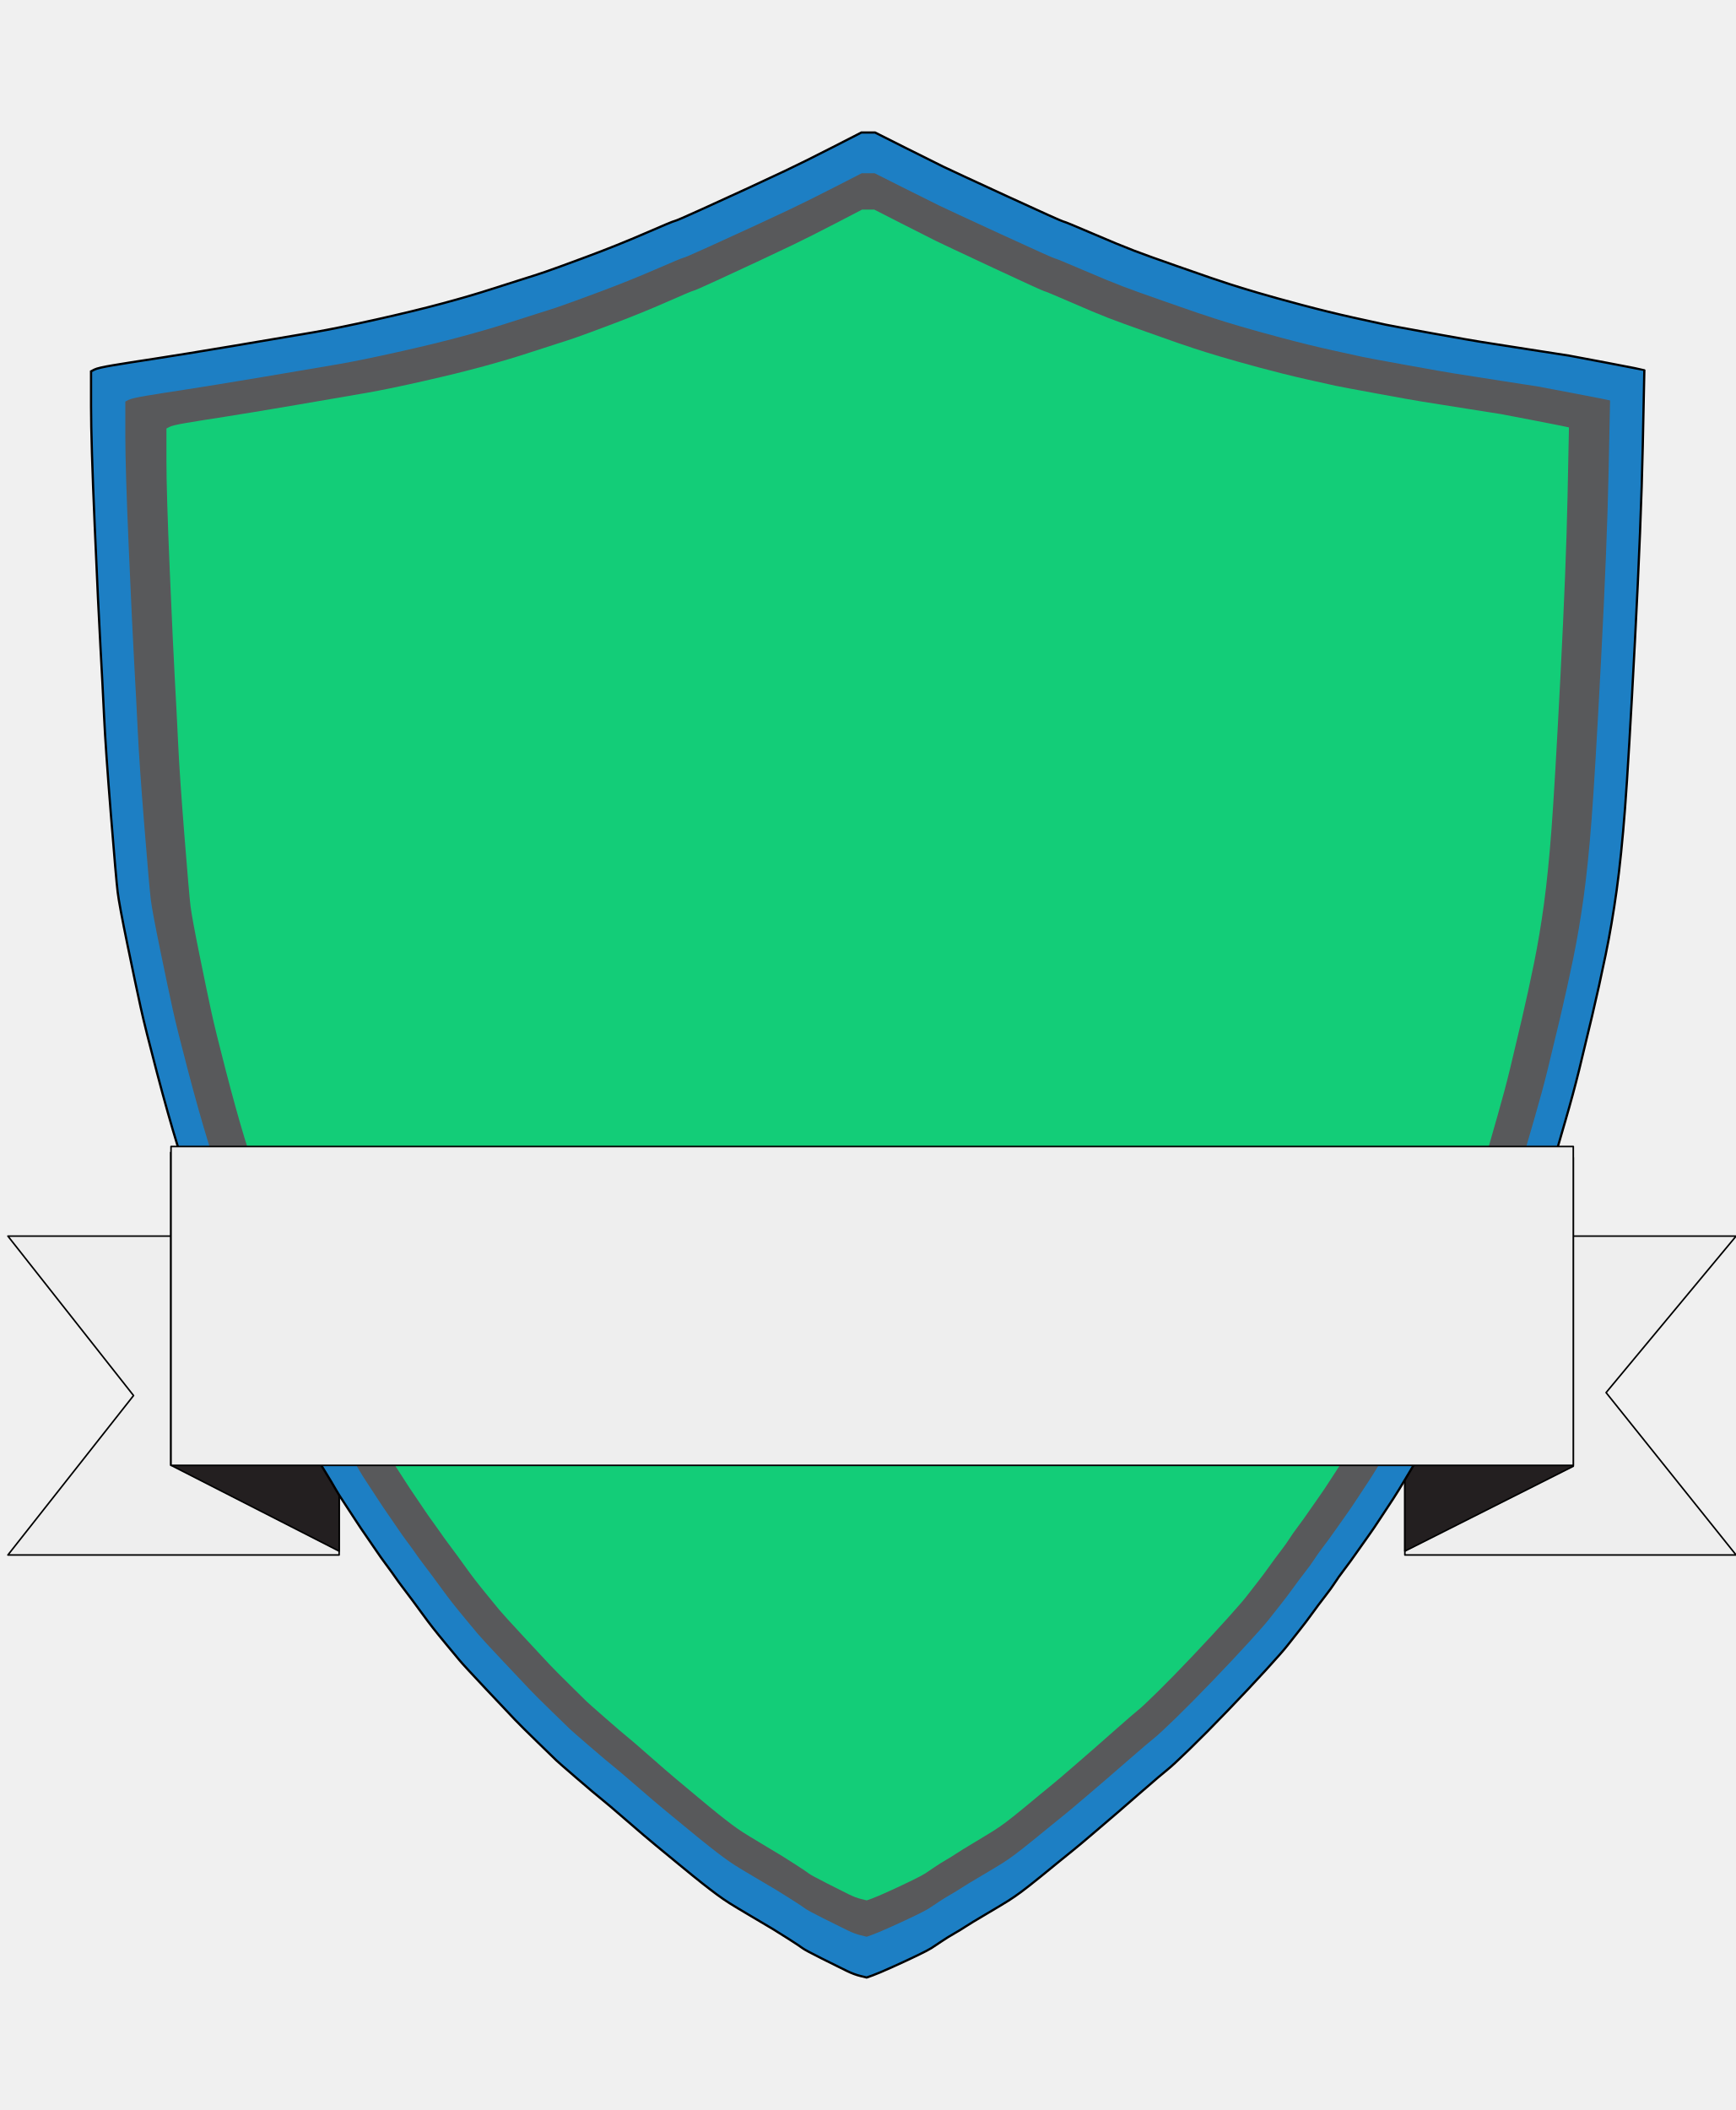
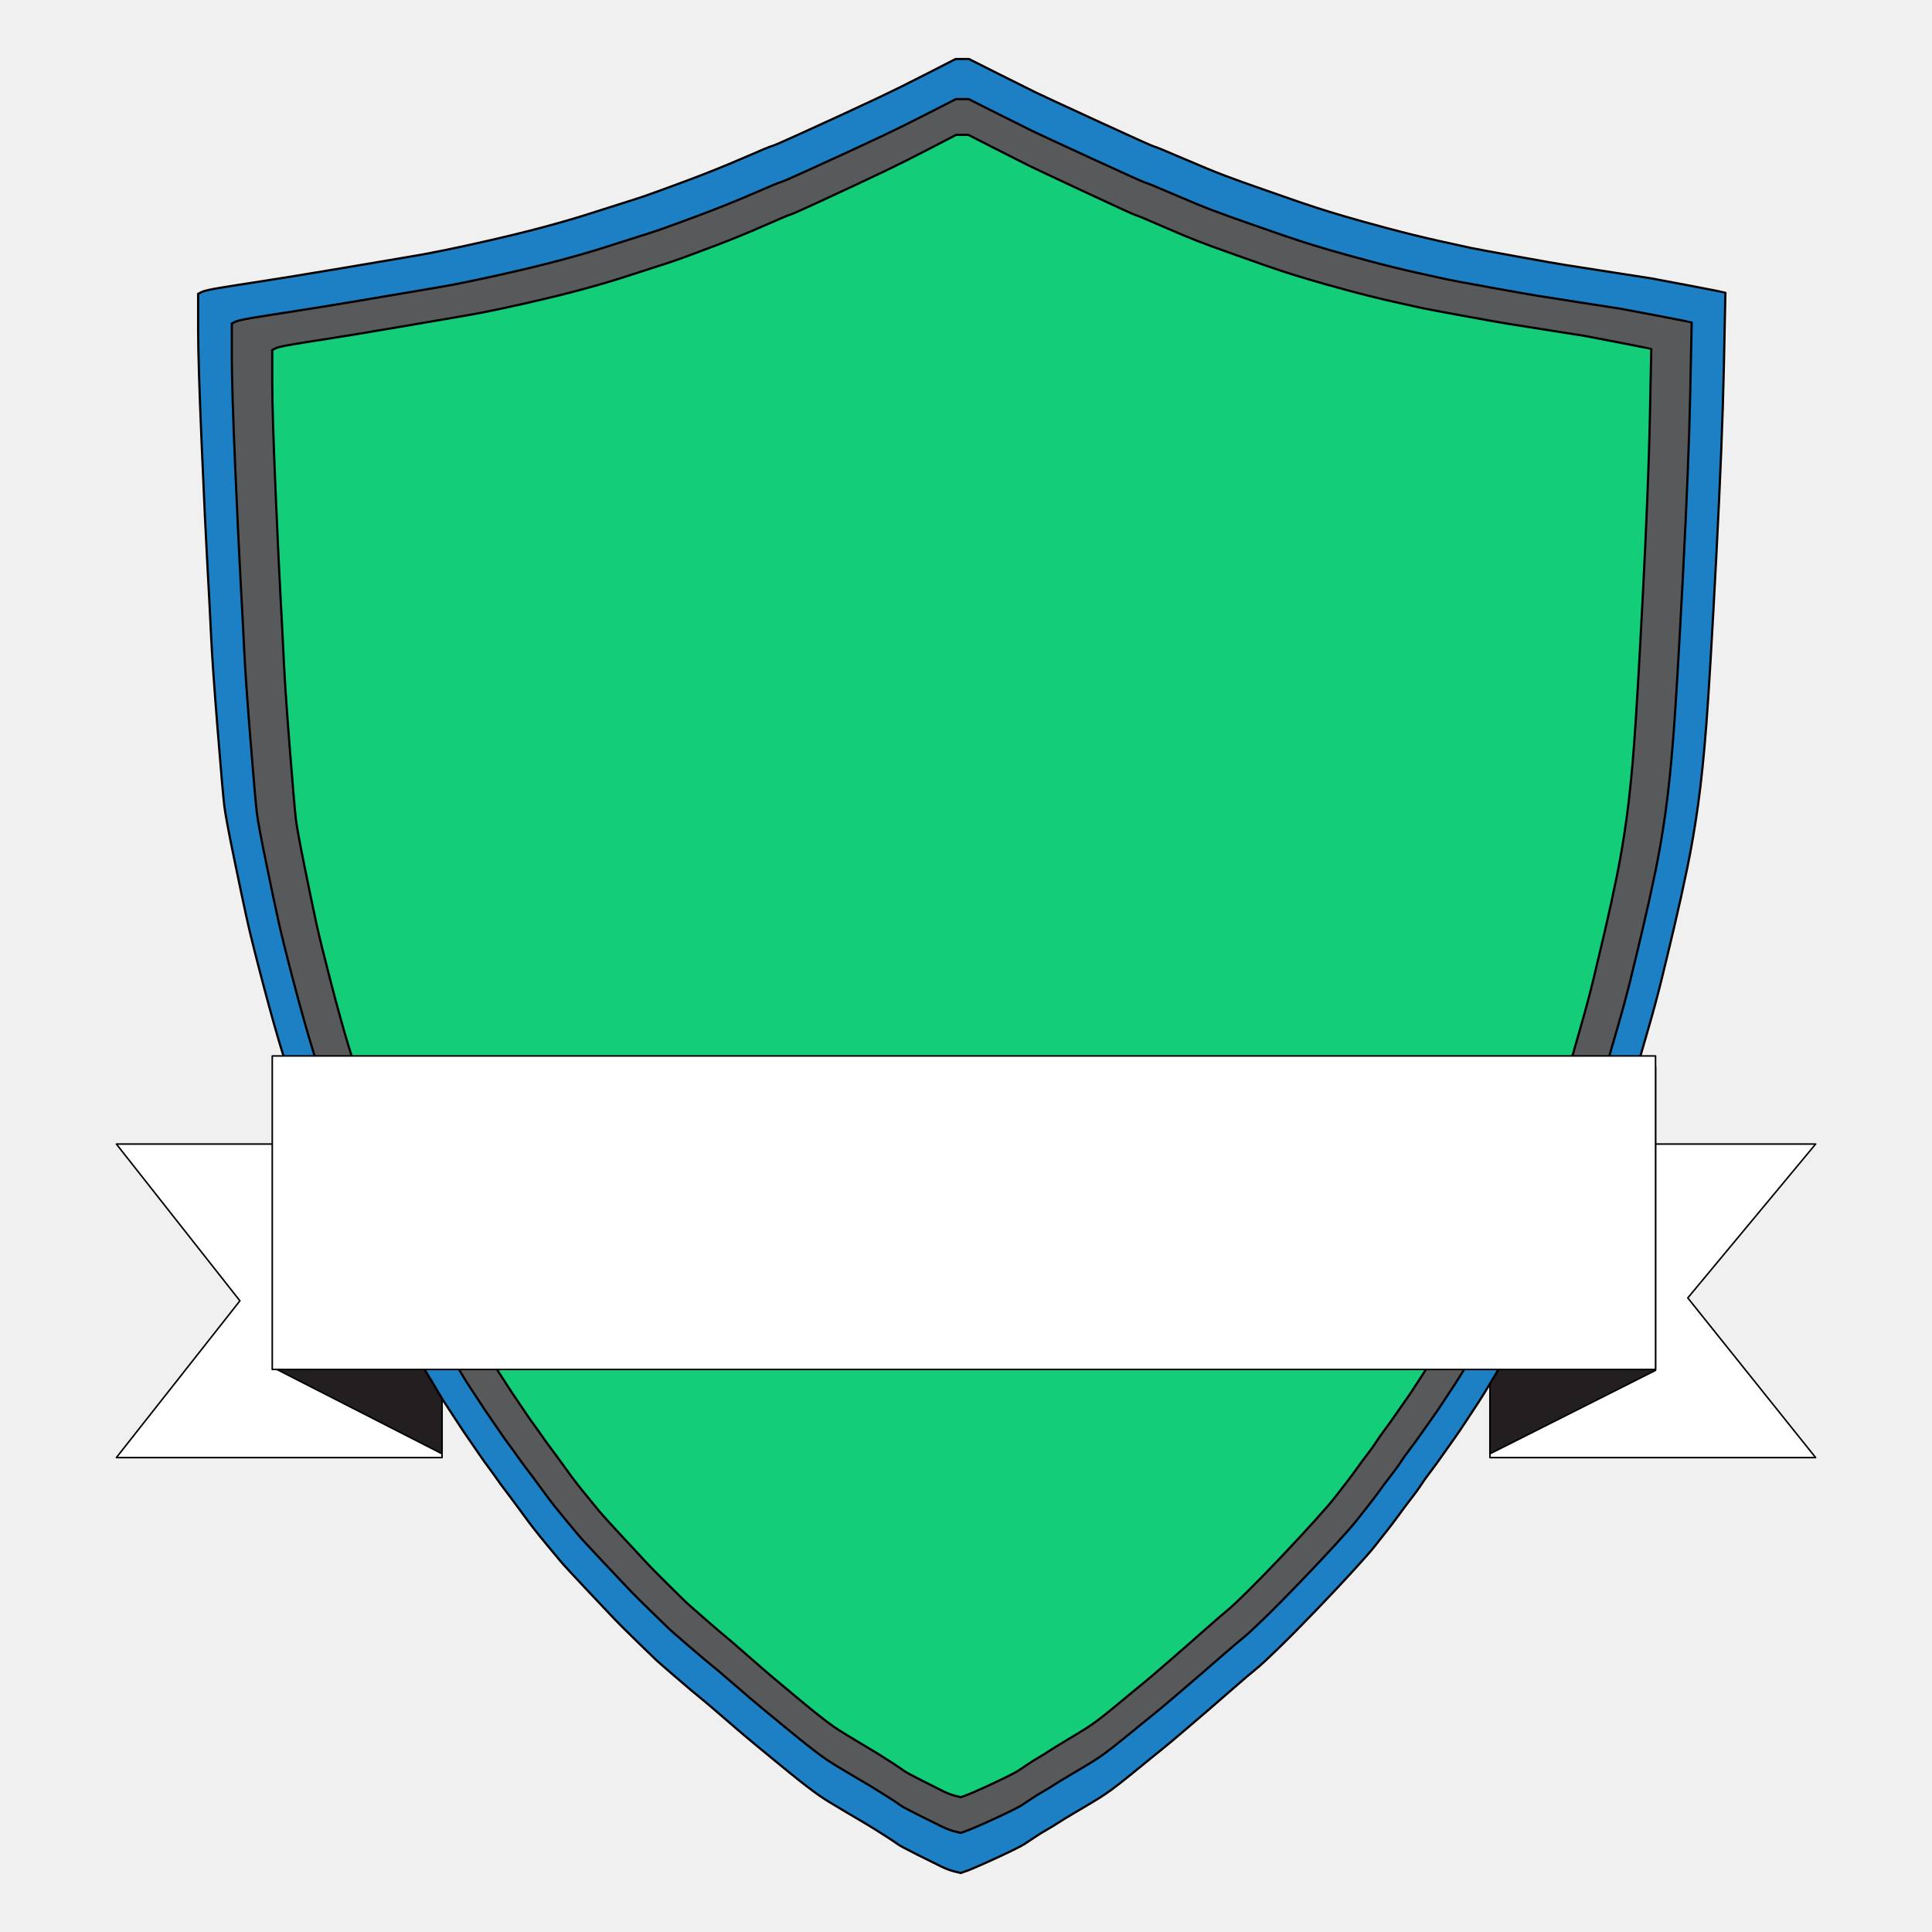
- <svg xmlns="http://www.w3.org/2000/svg" version="1.1" id="Layer_1" x="0px" y="0px" width="1538.5px" height="1870.5px" viewBox="0 0 1538.5 1870.5" enable-background="new 0 0 1538.5 1870.5" xml:space="preserve">
-   <g id="Background_Banner">
-     <polyline fill="#EEEEEE" stroke="#000000" stroke-width="1.387" stroke-linecap="round" stroke-linejoin="round" points="   1423.865,1234.527 1539.141,1095.789 1245.482,1095.789 1245.482,1378.489 1539.141,1378.489 1423.865,1234.527  " />
-     <polygon fill="#231F20" stroke="#000000" stroke-width="1.387" stroke-linecap="round" stroke-linejoin="round" points="   1245.482,1375.082 1245.482,1101.426 1394.8,1026.181 1394.8,1299.828  " />
-     <polyline fill="#EEEEEE" stroke="#000000" stroke-width="1.387" stroke-linecap="round" stroke-linejoin="round" points="   118.393,1237.14 6.996,1095.789 300.655,1095.789 300.655,1378.489 6.996,1378.489 118.393,1237.14  " />
-     <polygon fill="#231F20" stroke="#000000" stroke-width="1.387" stroke-linecap="round" stroke-linejoin="round" points="   300.655,1375.082 300.655,1097.821 151.336,1021.586 151.336,1298.837  " />
-   </g>
-   <g id="Shield">
-     <path id="outerShield" fill="#1D7FC4" stroke="#000000" stroke-width="2" d="M769.713,117.454h6.02l25.93,13.038   c17.287,8.692,28.708,14.386,34.265,17.084c5.557,2.697,24.464,11.464,56.723,26.301c32.258,14.836,48.928,22.329,50.008,22.479   c1.08,0.149,9.646,3.671,25.698,10.565s28.399,11.989,37.043,15.286c8.643,3.297,21.145,7.792,37.506,13.487   c16.36,5.695,26.702,9.292,31.023,10.791c4.322,1.499,9.725,3.297,16.207,5.395s14.817,4.646,25.004,7.643   c10.188,2.997,23.152,6.594,38.896,10.79s31.023,7.942,45.841,11.24c14.817,3.297,24.387,5.395,28.708,6.294   c4.322,0.899,18.059,3.447,41.211,7.643s37.66,6.744,43.525,7.643c5.865,0.899,20.22,3.147,43.062,6.744s34.419,5.395,34.728,5.395   c0.31,0,11.422,2.098,33.339,6.294s32.953,6.369,33.107,6.519l0.231,0.225l-1.39,66.988c-0.926,44.659-3.241,102.356-6.945,173.09   s-6.637,120.189-8.797,148.363c-2.161,28.174-4.631,52.302-7.409,72.383s-6.02,39.114-9.724,57.097   c-3.704,17.983-7.718,36.117-12.039,54.399c-4.321,18.283-8.181,34.319-11.576,48.106s-7.408,28.623-12.039,44.509   c-4.63,15.886-7.408,25.477-8.334,28.773c-0.927,3.297-2.315,7.493-4.168,12.588c-1.852,5.096-4.013,11.39-6.482,18.883   s-6.328,18.283-11.576,32.37c-5.247,14.088-9.569,25.327-12.965,33.72s-7.562,18.433-12.502,30.122s-11.268,25.776-18.984,42.262   c-7.718,16.484-12.348,26.075-13.891,28.773c-1.544,2.697-7.178,12.513-16.901,29.447s-15.589,26.976-17.596,30.122   c-2.007,3.147-6.791,11.09-14.354,23.828c-7.562,12.738-12.502,20.831-14.816,24.278c-2.315,3.446-5.865,8.842-10.65,16.185   c-4.784,7.343-8.644,13.038-11.576,17.084c-2.932,4.047-6.328,8.842-10.187,14.387s-7.562,10.641-11.112,15.286   c-3.551,4.646-6.329,8.542-8.335,11.689c-2.007,3.146-4.939,7.193-8.798,12.139s-7.563,9.891-11.113,14.836   c-3.55,4.946-7.408,10.041-11.575,15.286c-4.168,5.245-7.718,9.741-10.65,13.487c-2.933,3.747-9.184,10.865-18.753,21.355   s-20.837,22.479-33.803,35.967c-12.965,13.488-24.387,25.027-34.265,34.618c-9.879,9.592-16.438,15.661-19.68,18.208   c-3.241,2.548-10.804,8.992-22.688,19.333c-11.885,10.34-19.139,16.635-21.763,18.882c-2.624,2.248-9.106,7.793-19.447,16.635   s-17.132,14.537-20.374,17.084c-3.24,2.548-6.945,5.546-11.112,8.992c-4.167,3.447-9.955,8.168-17.364,14.162   c-7.408,5.994-13.042,10.415-16.9,13.263c-3.859,2.848-7.563,5.396-11.113,7.643c-3.55,2.248-10.032,6.145-19.447,11.689   s-15.589,9.292-18.521,11.24s-6.251,3.971-9.955,6.069c-3.705,2.098-7.563,4.496-11.576,7.193   c-4.014,2.697-6.945,4.646-8.798,5.845c-1.853,1.198-5.865,3.297-12.039,6.294s-13.582,6.444-22.226,10.34   c-8.644,3.896-14.663,6.444-18.059,7.644l-5.094,1.798l-5.557-1.349c-3.704-0.899-7.717-2.397-12.038-4.495   c-4.322-2.099-11.576-5.695-21.764-10.791c-10.187-5.095-16.052-8.242-17.595-9.44c-1.544-1.199-5.479-3.821-11.808-7.868   c-6.328-4.046-11.113-7.043-14.354-8.992c-3.241-1.947-9.569-5.694-18.984-11.239s-15.897-9.441-19.447-11.689   c-3.55-2.247-7.255-4.795-11.113-7.643s-8.258-6.22-13.196-10.115c-4.939-3.896-11.499-9.217-19.679-15.961   c-8.181-6.743-15.28-12.588-21.3-17.534c-6.02-4.945-14.817-12.438-26.394-22.479c-11.575-10.041-18.984-16.335-22.226-18.883   s-10.341-8.542-21.3-17.983c-10.958-9.441-17.055-14.762-18.289-15.96c-1.235-1.199-6.715-6.52-16.438-15.961   s-16.515-16.185-20.374-20.231c-3.858-4.046-12.348-13.038-25.467-26.975c-13.119-13.938-20.991-22.479-23.615-25.627   c-2.624-3.146-6.482-7.792-11.576-13.937c-5.093-6.145-9.106-11.09-12.039-14.837c-2.932-3.746-5.864-7.643-8.797-11.688   c-2.933-4.047-6.02-8.243-9.261-12.589s-6.174-8.242-8.798-11.689c-2.624-3.446-4.862-6.519-6.714-9.216   c-1.853-2.698-4.399-6.22-7.641-10.565c-3.241-4.347-6.02-8.243-8.335-11.689c-2.314-3.446-5.401-7.942-9.261-13.487   c-3.858-5.545-6.791-9.891-8.798-13.038c-2.006-3.147-5.247-8.093-9.724-14.837c-4.476-6.743-7.408-11.389-8.798-13.937   c-1.389-2.548-5.247-8.992-11.576-19.332c-6.328-10.341-10.495-17.085-12.502-20.231c-2.006-3.147-7.022-11.765-15.048-25.852   c-8.026-14.087-14.046-24.727-18.059-31.92c-4.013-7.194-7.563-13.938-10.65-20.232c-3.087-6.294-7.409-15.735-12.965-28.323   c-5.556-12.589-8.334-19.032-8.334-19.332s-2.778-7.194-8.334-20.682c-5.557-13.487-9.878-24.128-12.965-31.921   s-7.409-19.632-12.965-35.518c-5.557-15.885-11.113-32.819-16.669-50.803c-5.557-17.983-11.73-39.863-18.521-65.64   c-6.792-25.776-11.576-44.958-14.354-57.547c-2.778-12.589-6.637-30.871-11.576-54.849s-7.872-39.713-8.798-47.206   c-0.926-7.493-2.933-30.422-6.02-68.787c-3.087-38.364-5.093-67.288-6.02-86.77c-0.926-19.482-2.006-40.163-3.241-62.043   s-2.933-57.696-5.093-107.45c-2.161-49.754-3.241-84.972-3.241-105.653v-31.021l3.01-1.574c2.006-1.049,7.486-2.323,16.438-3.821   c8.952-1.499,21.3-3.447,37.043-5.845c15.743-2.398,39.667-6.294,71.771-11.689s55.102-9.292,68.993-11.689   c13.892-2.398,32.259-6.145,55.102-11.24c22.843-5.096,42.6-9.891,59.269-14.387c16.67-4.496,31.023-8.692,43.062-12.589   s21.454-6.894,28.246-8.992c6.791-2.098,13.273-4.196,19.447-6.294c6.174-2.098,18.521-6.594,37.043-13.487   s35.886-13.862,52.092-20.906s24.85-10.64,25.93-10.79s8.875-3.522,23.384-10.116c14.508-6.594,27.628-12.588,39.357-17.983   c11.73-5.395,23.307-10.79,34.729-16.185c11.421-5.395,25.621-12.438,42.599-21.13l25.468-13.038H769.713L769.713,117.454z" />
-     <path id="outlineShield" fill="#58595B" d="M769.691,153.602h5.754l24.785,12.462c16.523,8.309,27.441,13.751,32.752,16.329   c5.312,2.578,23.385,10.958,54.221,25.139c30.834,14.181,46.768,21.343,47.801,21.485c1.031,0.144,9.221,3.51,24.564,10.099   s27.146,11.459,35.408,14.61s20.213,7.448,35.852,12.891c15.639,5.443,25.523,8.881,29.654,10.313s9.295,3.151,15.492,5.156   c6.195,2.006,14.164,4.44,23.9,7.306c9.736,2.864,22.131,6.303,37.18,10.312c15.049,4.011,29.654,7.592,43.816,10.743   c14.164,3.151,23.311,5.156,27.443,6.016c4.131,0.86,17.26,3.295,39.391,7.306s35.998,6.445,41.605,7.305   c5.605,0.859,19.326,3.009,41.162,6.446s32.9,5.156,33.195,5.156s10.918,2.005,31.867,6.017c20.949,4.011,31.498,6.087,31.646,6.23   l0.221,0.215l-1.328,64.027c-0.885,42.686-3.098,97.832-6.639,165.439c-3.541,67.608-6.344,114.877-8.408,141.806   c-2.066,26.929-4.428,49.99-7.082,69.184c-2.656,19.194-5.754,37.386-9.295,54.574c-3.541,17.188-7.377,34.521-11.508,51.994   c-4.131,17.475-7.82,32.801-11.066,45.98c-3.244,13.178-7.08,27.357-11.508,42.54c-4.426,15.185-7.08,24.351-7.965,27.502   c-0.887,3.152-2.215,7.161-3.984,12.031c-1.77,4.871-3.836,10.887-6.197,18.049c-2.359,7.161-6.049,17.474-11.064,30.938   c-5.018,13.466-9.146,24.208-12.393,32.229s-7.229,17.619-11.951,28.79c-4.721,11.173-10.77,24.638-18.146,40.393   c-7.377,15.757-11.803,24.923-13.277,27.502c-1.477,2.579-6.861,11.962-16.156,28.146c-9.295,16.187-14.9,25.782-16.818,28.792   c-1.918,3.007-6.492,10.598-13.721,22.773c-7.229,12.175-11.951,19.911-14.162,23.205c-2.215,3.295-5.607,8.451-10.182,15.468   c-4.574,7.021-8.262,12.465-11.064,16.33c-2.805,3.868-6.049,8.45-9.736,13.752c-3.689,5.299-7.23,10.17-10.625,14.609   c-3.393,4.441-6.049,8.164-7.965,11.173c-1.918,3.008-4.721,6.876-8.41,11.601c-3.689,4.729-7.23,9.456-10.623,14.183   c-3.395,4.727-7.082,9.596-11.064,14.609c-3.982,5.015-7.377,9.311-10.18,12.893c-2.803,3.58-8.779,10.385-17.926,20.41   c-9.148,10.028-19.918,21.486-32.311,34.377c-12.393,12.892-23.312,23.922-32.754,33.088c-9.443,9.169-15.711,14.969-18.811,17.403   c-3.098,2.437-10.328,8.596-21.688,18.479c-11.361,9.884-18.295,15.9-20.803,18.048c-2.508,2.149-8.705,7.448-18.59,15.899   c-9.885,8.45-16.375,13.895-19.475,16.329c-3.098,2.435-6.639,5.299-10.623,8.594c-3.982,3.294-9.516,7.807-16.598,13.536   c-7.08,5.73-12.467,9.956-16.154,12.677c-3.689,2.722-7.229,5.156-10.623,7.306c-3.393,2.147-9.59,5.871-18.588,11.173   c-9,5.299-14.9,8.881-17.705,10.743c-2.803,1.859-5.975,3.793-9.516,5.8c-3.541,2.005-7.229,4.297-11.064,6.874   c-3.838,2.58-6.639,4.441-8.41,5.589c-1.771,1.145-5.605,3.149-11.508,6.015c-5.9,2.866-12.982,6.16-21.246,9.883   c-8.262,3.727-14.014,6.159-17.26,7.306l-4.869,1.72l-5.312-1.29c-3.54-0.859-7.376-2.292-11.507-4.296   c-4.131-2.005-11.066-5.444-20.802-10.313c-9.738-4.871-15.344-7.879-16.819-9.023c-1.476-1.147-5.238-3.655-11.287-7.522   c-6.049-3.866-10.622-6.731-13.721-8.593c-3.098-1.862-9.147-5.444-18.147-10.743c-9-5.3-15.196-9.023-18.589-11.173   c-3.394-2.147-6.935-4.582-10.624-7.304c-3.687-2.723-7.892-5.945-12.613-9.67c-4.722-3.724-10.993-8.81-18.812-15.254   c-7.819-6.445-14.606-12.032-20.36-16.759s-14.163-11.89-25.227-21.486c-11.066-9.598-18.147-15.612-21.245-18.049   c-3.099-2.435-9.884-8.163-20.36-17.187c-10.475-9.024-16.303-14.109-17.483-15.256c-1.18-1.146-6.417-6.23-15.711-15.254   c-9.295-9.025-15.787-15.472-19.475-19.337c-3.689-3.869-11.803-12.462-24.343-25.782c-12.541-13.322-20.065-21.486-22.573-24.495   c-2.507-3.008-6.196-7.447-11.065-13.32c-4.869-5.874-8.705-10.601-11.508-14.181c-2.803-3.581-5.606-7.306-8.409-11.173   c-2.803-3.868-5.754-7.878-8.852-12.032c-3.099-4.154-5.902-7.879-8.41-11.173c-2.508-3.295-4.648-6.23-6.418-8.808   c-1.77-2.579-4.204-5.947-7.303-10.1c-3.099-4.153-5.754-7.878-7.967-11.173c-2.213-3.294-5.164-7.591-8.852-12.89   c-3.688-5.302-6.492-9.456-8.409-12.463c-1.918-3.009-5.016-7.735-9.295-14.18c-4.278-6.446-7.082-10.886-8.41-13.322   c-1.328-2.435-5.016-8.594-11.065-18.477c-6.049-9.884-10.033-16.33-11.95-19.339c-1.918-3.007-6.713-11.242-14.384-24.707   c-7.672-13.465-13.426-23.636-17.262-30.51c-3.836-6.876-7.229-13.322-10.179-19.338c-2.951-6.015-7.083-15.04-12.394-27.073   c-5.311-12.03-7.966-18.189-7.966-18.477c0-0.285-2.657-6.874-7.967-19.767c-5.312-12.893-9.442-23.061-12.393-30.509   c-2.951-7.449-7.082-18.765-12.393-33.949c-5.311-15.182-10.623-31.367-15.933-48.556c-5.312-17.189-11.214-38.103-17.705-62.738   c-6.493-24.637-11.066-42.971-13.721-55.003c-2.656-12.032-6.344-29.506-11.065-52.425c-4.722-22.917-7.525-37.957-8.409-45.119   c-0.886-7.162-2.803-29.078-5.754-65.747s-4.87-64.313-5.754-82.934c-0.886-18.622-1.917-38.388-3.098-59.302   c-1.181-20.912-2.803-55.146-4.87-102.701c-2.065-47.555-3.097-81.215-3.097-100.982v-29.65l2.876-1.504   c1.917-1.003,7.155-2.22,15.712-3.652c8.557-1.433,20.36-3.295,35.408-5.586c15.049-2.292,37.917-6.017,68.604-11.173   c30.687-5.157,52.669-8.881,65.947-11.173c13.279-2.292,30.835-5.873,52.67-10.743c21.835-4.87,40.72-9.453,56.653-13.751   c15.935-4.297,29.655-8.307,41.162-12.031c11.508-3.725,20.508-6.59,26.999-8.595c6.492-2.005,12.688-4.011,18.59-6.016   c5.901-2.006,17.705-6.303,35.409-12.892c17.703-6.589,34.301-13.249,49.792-19.981c15.491-6.732,23.752-10.17,24.785-10.313   c1.032-0.144,8.483-3.366,22.351-9.668c13.869-6.303,26.41-12.032,37.623-17.189c11.212-5.155,22.278-10.312,33.195-15.469   c10.917-5.157,24.491-11.889,40.72-20.197l24.343-12.462H769.691z" />
-     <path id="innerShield" fill="#13CD78" d="M769.667,185.822h5.436l23.412,11.948c15.609,7.964,25.922,13.184,30.939,15.655   c5.017,2.473,22.089,10.506,51.214,24.103c29.129,13.596,44.179,20.462,45.155,20.6c0.976,0.137,8.71,3.365,23.204,9.682   c14.493,6.317,25.644,10.986,33.448,14.008c7.804,3.021,19.091,7.141,33.864,12.359c14.771,5.22,24.11,8.515,28.012,9.889   c3.902,1.373,8.781,3.021,14.635,4.944c5.853,1.923,13.379,4.258,22.575,7.004c9.199,2.747,20.905,6.042,35.122,9.888   c14.214,3.846,28.012,7.279,41.39,10.299c13.379,3.022,22.02,4.945,25.922,5.769c3.902,0.824,16.306,3.158,37.209,7.005   c20.905,3.845,34.005,6.179,39.301,7.003c5.295,0.824,18.258,2.884,38.883,6.18c20.626,3.296,31.078,4.944,31.358,4.944   c0.276,0,10.312,1.922,30.102,5.768c19.79,3.845,29.753,5.836,29.893,5.973l0.209,0.207l-1.254,61.388   c-0.836,40.926-2.927,93.799-6.271,158.621c-3.345,64.821-5.993,110.142-7.944,135.959c-1.951,25.82-4.181,47.931-6.688,66.333   c-2.509,18.403-5.437,35.844-8.78,52.323c-3.346,16.481-6.968,33.097-10.869,49.853c-3.902,16.755-7.387,31.449-10.453,44.083   c-3.066,12.635-6.689,26.23-10.87,40.789c-4.182,14.557-6.69,23.346-7.526,26.367s-2.091,6.865-3.763,11.535   c-1.673,4.67-3.624,10.438-5.854,17.305c-2.229,6.865-5.713,16.754-10.452,29.664c-4.738,12.91-8.641,23.209-11.706,30.9   c-3.066,7.689-6.828,16.893-11.288,27.604c-4.46,10.713-10.173,23.621-17.143,38.727c-6.967,15.109-11.149,23.898-12.542,26.369   c-1.395,2.473-6.481,11.467-15.26,26.986c-8.78,15.518-14.076,24.721-15.889,27.604c-1.812,2.885-6.131,10.162-12.961,21.838   c-6.828,11.672-11.288,19.088-13.378,22.246s-5.296,8.104-9.616,14.834c-4.32,6.729-7.805,11.947-10.453,15.656   c-2.646,3.707-5.713,8.102-9.196,13.182c-3.485,5.082-6.83,9.752-10.034,14.008c-3.206,4.258-5.716,7.828-7.527,10.713   c-1.811,2.885-4.459,6.592-7.941,11.125c-3.486,4.531-6.83,9.062-10.035,13.596c-3.205,4.531-6.689,9.201-10.452,14.008   c-3.764,4.807-6.969,8.926-9.617,12.359c-2.647,3.434-8.291,9.957-16.934,19.57c-8.64,9.613-18.813,20.6-30.521,32.961   c-11.706,12.359-22.019,22.934-30.939,31.723c-8.918,8.789-14.842,14.352-17.768,16.686c-2.927,2.336-9.756,8.24-20.487,17.717   c-10.73,9.477-17.28,15.244-19.648,17.305c-2.371,2.059-8.224,7.141-17.561,15.244c-9.338,8.104-15.47,13.32-18.396,15.656   c-2.928,2.334-6.271,5.08-10.035,8.24c-3.763,3.158-8.988,7.484-15.678,12.977c-6.69,5.494-11.777,9.545-15.261,12.154   s-6.829,4.945-10.033,7.004c-3.207,2.061-9.06,5.631-17.561,10.711c-8.501,5.082-14.075,8.516-16.724,10.303   c-2.648,1.783-5.645,3.639-8.989,5.561s-6.829,4.121-10.452,6.594c-3.623,2.471-6.271,4.256-7.943,5.354   c-1.673,1.1-5.297,3.021-10.871,5.77c-5.574,2.746-12.264,5.904-20.067,9.475c-7.805,3.57-13.24,5.906-16.307,7.004l-4.597,1.648   l-5.018-1.236c-3.345-0.822-6.968-2.197-10.87-4.121c-3.901-1.92-10.453-5.217-19.651-9.887c-9.197-4.67-14.493-7.553-15.887-8.652   c-1.393-1.098-4.947-3.502-10.662-7.209c-5.713-3.709-10.034-6.455-12.96-8.24c-2.926-1.785-8.64-5.219-17.142-10.299   c-8.5-5.082-14.354-8.654-17.56-10.713c-3.204-2.061-6.549-4.395-10.034-7.004c-3.484-2.609-7.457-5.701-11.916-9.27   c-4.459-3.572-10.383-8.447-17.77-14.627c-7.385-6.18-13.796-11.535-19.231-16.068c-5.436-4.531-13.379-11.398-23.831-20.602   c-10.452-9.199-17.143-14.967-20.069-17.301c-2.925-2.338-9.336-7.83-19.231-16.482c-9.895-8.65-15.4-13.525-16.515-14.625   c-1.113-1.1-6.062-5.973-14.842-14.625c-8.78-8.652-14.911-14.832-18.396-18.541c-3.484-3.707-11.148-11.947-22.995-24.721   c-11.846-12.771-18.954-20.6-21.323-23.484c-2.37-2.883-5.853-7.141-10.452-12.77c-4.6-5.633-8.223-10.164-10.871-13.598   c-2.647-3.432-5.296-7.004-7.944-10.711c-2.648-3.709-5.435-7.555-8.361-11.537s-5.575-7.553-7.944-10.711   c-2.369-3.158-4.39-5.977-6.062-8.445c-1.672-2.473-3.972-5.701-6.898-9.684s-5.436-7.553-7.526-10.713   c-2.09-3.158-4.878-7.277-8.362-12.361c-3.483-5.078-6.132-9.061-7.943-11.945c-1.811-2.885-4.738-7.416-8.78-13.596   c-4.041-6.182-6.688-10.438-7.944-12.773c-1.253-2.334-4.738-8.24-10.451-17.715c-5.715-9.477-9.478-15.656-11.29-18.539   c-1.812-2.887-6.341-10.781-13.588-23.691c-7.247-12.91-12.682-22.66-16.304-29.25c-3.624-6.594-6.829-12.773-9.616-18.541   c-2.788-5.77-6.691-14.422-11.707-25.957c-5.017-11.537-7.526-17.441-7.526-17.717c0-0.273-2.508-6.592-7.525-18.951   s-8.919-22.111-11.707-29.252c-2.787-7.143-6.689-17.99-11.707-32.549c-5.018-14.557-10.034-30.076-15.051-46.557   c-5.017-16.479-10.592-36.529-16.724-60.15c-6.132-23.622-10.452-41.2-12.961-52.736c-2.508-11.535-5.992-28.291-10.452-50.264   c-4.458-21.973-7.107-36.392-7.943-43.26c-0.836-6.866-2.648-27.878-5.436-63.036c-2.787-35.157-4.599-61.663-5.435-79.515   c-0.836-17.854-1.812-36.806-2.927-56.857c-1.115-20.05-2.648-52.873-4.599-98.468c-1.952-45.594-2.927-77.868-2.927-96.82v-28.428   l2.718-1.442c1.811-0.962,6.758-2.129,14.842-3.502c8.083-1.374,19.232-3.158,33.447-5.356   c14.214-2.198,35.816-5.769,64.803-10.712c28.989-4.944,49.754-8.515,62.296-10.712c12.543-2.197,29.127-5.63,49.752-10.3   c20.626-4.668,38.464-9.063,53.516-13.184c15.052-4.12,28.012-7.965,38.882-11.536c10.871-3.57,19.372-6.316,25.504-8.24   c6.132-1.922,11.985-3.846,17.56-5.768c5.575-1.922,16.725-6.042,33.447-12.36c16.724-6.318,32.401-12.703,47.034-19.158   c14.633-6.455,22.438-9.751,23.413-9.888c0.976-0.138,8.013-3.228,21.113-9.271c13.101-6.042,24.947-11.536,35.539-16.479   c10.591-4.945,21.044-9.889,31.356-14.833c10.313-4.944,23.136-11.399,38.465-19.363l22.995-11.948H769.667z" />
-   </g>
-   <g id="Foreground_Banner">
-     <rect x="151.626" y="1016.349" fill="#EEEEEE" stroke="#000000" stroke-width="1.387" stroke-linecap="round" stroke-linejoin="round" width="1243.173" height="282.694" />
+ <svg xmlns="http://www.w3.org/2000/svg" version="1.1" id="Layer_1" x="0px" y="0px" width="1742px" height="1742px" viewBox="-98.252 73.75 1742 1742" enable-background="new -98.252 73.75 1742 1742" xml:space="preserve">
+   <g>
+     <g id="Background_Banner">
+       <polyline fill="#FFFFFF" stroke="#000000" stroke-width="1.387" stroke-linecap="round" stroke-linejoin="round" points="    1423.545,1244.027 1538.82,1105.289 1245.162,1105.289 1245.162,1387.989 1538.82,1387.989 1423.545,1244.027   " />
+       <polygon fill="#231F20" stroke="#000000" stroke-width="1.387" stroke-linecap="round" stroke-linejoin="round" points="    1245.162,1384.582 1245.162,1110.926 1394.479,1035.681 1394.479,1309.328   " />
+       <polyline fill="#FFFFFF" stroke="#000000" stroke-width="1.387" stroke-linecap="round" stroke-linejoin="round" points="    118.073,1246.64 6.676,1105.289 300.335,1105.289 300.335,1387.989 6.676,1387.989 118.073,1246.64   " />
+       <polygon fill="#231F20" stroke="#000000" stroke-width="1.387" stroke-linecap="round" stroke-linejoin="round" points="    300.335,1384.582 300.335,1107.321 151.016,1031.086 151.016,1308.337   " />
+     </g>
+     <g id="Shield">
+       <path id="outerShield" fill="#1D7FC4" stroke="#000000" stroke-width="2" d="M769.393,126.954h6.02l25.93,13.038    c17.287,8.692,28.708,14.386,34.265,17.084c5.557,2.697,24.464,11.464,56.723,26.301c32.258,14.836,48.928,22.329,50.008,22.479    c1.08,0.149,9.646,3.671,25.698,10.565s28.399,11.989,37.043,15.286c8.643,3.297,21.145,7.792,37.506,13.487    c16.36,5.695,26.702,9.292,31.023,10.791c4.322,1.499,9.725,3.297,16.207,5.395s14.817,4.646,25.004,7.643    c10.188,2.997,23.152,6.594,38.896,10.79s31.023,7.942,45.841,11.24c14.817,3.297,24.387,5.395,28.708,6.294    c4.322,0.899,18.059,3.447,41.211,7.643s37.66,6.744,43.525,7.643c5.865,0.899,20.22,3.147,43.062,6.744    s34.419,5.395,34.728,5.395c0.31,0,11.422,2.098,33.339,6.294s32.953,6.369,33.107,6.519l0.231,0.225l-1.39,66.988    c-0.926,44.659-3.241,102.356-6.945,173.09s-6.637,120.189-8.797,148.363c-2.161,28.174-4.631,52.302-7.409,72.383    s-6.02,39.114-9.724,57.097c-3.704,17.983-7.718,36.117-12.039,54.399c-4.321,18.283-8.181,34.319-11.576,48.106    s-7.408,28.623-12.039,44.509c-4.63,15.886-7.408,25.477-8.334,28.773c-0.927,3.297-2.315,7.493-4.168,12.588    c-1.852,5.096-4.013,11.39-6.482,18.883s-6.328,18.283-11.576,32.37c-5.247,14.088-9.569,25.327-12.965,33.72    s-7.562,18.433-12.502,30.122s-11.268,25.776-18.984,42.262c-7.718,16.484-12.348,26.075-13.891,28.773    c-1.544,2.697-7.178,12.513-16.901,29.447s-15.589,26.976-17.596,30.122c-2.007,3.147-6.791,11.09-14.354,23.828    c-7.562,12.738-12.502,20.831-14.816,24.278c-2.315,3.446-5.865,8.842-10.65,16.185c-4.784,7.343-8.644,13.038-11.576,17.084    c-2.932,4.047-6.328,8.842-10.187,14.387s-7.562,10.641-11.112,15.286c-3.551,4.646-6.329,8.542-8.335,11.689    c-2.007,3.146-4.939,7.193-8.798,12.139s-7.563,9.891-11.113,14.836c-3.55,4.946-7.408,10.041-11.575,15.286    c-4.168,5.245-7.718,9.741-10.65,13.487c-2.933,3.747-9.184,10.865-18.753,21.355s-20.837,22.479-33.803,35.967    c-12.965,13.488-24.387,25.027-34.265,34.618c-9.879,9.592-16.438,15.661-19.68,18.208c-3.241,2.548-10.804,8.992-22.688,19.333    c-11.885,10.34-19.139,16.635-21.763,18.882c-2.624,2.248-9.106,7.793-19.447,16.635s-17.132,14.537-20.374,17.084    c-3.24,2.548-6.945,5.546-11.112,8.992c-4.167,3.447-9.955,8.168-17.364,14.162c-7.408,5.994-13.042,10.415-16.9,13.263    c-3.859,2.848-7.563,5.396-11.113,7.643c-3.55,2.248-10.032,6.145-19.447,11.689s-15.589,9.292-18.521,11.24    s-6.251,3.971-9.955,6.069c-3.705,2.098-7.563,4.496-11.576,7.193c-4.014,2.697-6.945,4.646-8.798,5.845    c-1.853,1.198-5.865,3.297-12.039,6.294s-13.582,6.444-22.226,10.34c-8.644,3.896-14.663,6.444-18.059,7.644l-5.094,1.798    l-5.557-1.349c-3.704-0.899-7.717-2.397-12.038-4.495c-4.322-2.099-11.576-5.695-21.764-10.791    c-10.187-5.095-16.052-8.242-17.595-9.44c-1.544-1.199-5.479-3.821-11.808-7.868c-6.328-4.046-11.113-7.043-14.354-8.992    c-3.241-1.947-9.569-5.694-18.984-11.239s-15.897-9.441-19.447-11.689c-3.55-2.247-7.255-4.795-11.113-7.643    s-8.258-6.22-13.196-10.115c-4.939-3.896-11.499-9.217-19.679-15.961c-8.181-6.743-15.28-12.588-21.3-17.534    c-6.02-4.945-14.817-12.438-26.394-22.479c-11.575-10.041-18.984-16.335-22.226-18.883s-10.341-8.542-21.3-17.983    c-10.958-9.441-17.055-14.762-18.289-15.96c-1.235-1.199-6.715-6.52-16.438-15.961s-16.515-16.185-20.374-20.231    c-3.858-4.046-12.348-13.038-25.467-26.975c-13.119-13.938-20.991-22.479-23.615-25.627c-2.624-3.146-6.482-7.792-11.576-13.937    c-5.093-6.145-9.106-11.09-12.039-14.837c-2.932-3.746-5.864-7.643-8.797-11.688c-2.933-4.047-6.02-8.243-9.261-12.589    s-6.174-8.242-8.798-11.689c-2.624-3.446-4.862-6.519-6.714-9.216c-1.853-2.698-4.399-6.22-7.641-10.565    c-3.241-4.347-6.02-8.243-8.335-11.689c-2.314-3.446-5.401-7.942-9.261-13.487c-3.858-5.545-6.791-9.891-8.798-13.038    c-2.006-3.147-5.247-8.093-9.724-14.837c-4.476-6.743-7.408-11.389-8.798-13.937c-1.389-2.548-5.247-8.992-11.576-19.332    c-6.328-10.341-10.495-17.085-12.502-20.231c-2.006-3.147-7.022-11.765-15.048-25.852c-8.026-14.087-14.046-24.727-18.059-31.92    c-4.013-7.194-7.563-13.938-10.65-20.232c-3.087-6.294-7.409-15.735-12.965-28.323c-5.556-12.589-8.334-19.032-8.334-19.332    s-2.778-7.194-8.334-20.682c-5.557-13.487-9.878-24.128-12.965-31.921s-7.409-19.632-12.965-35.518    c-5.557-15.885-11.113-32.819-16.669-50.803c-5.557-17.983-11.73-39.863-18.521-65.64c-6.792-25.776-11.576-44.958-14.354-57.547    c-2.778-12.589-6.637-30.871-11.576-54.849s-7.872-39.713-8.798-47.206c-0.926-7.493-2.933-30.422-6.02-68.787    c-3.087-38.364-5.093-67.288-6.02-86.77c-0.926-19.482-2.006-40.163-3.241-62.043s-2.933-57.696-5.093-107.45    c-2.161-49.754-3.241-84.972-3.241-105.653v-31.021l3.01-1.574c2.006-1.049,7.486-2.323,16.438-3.821    c8.952-1.499,21.3-3.447,37.043-5.845c15.743-2.398,39.667-6.294,71.771-11.689s55.102-9.292,68.993-11.689    c13.892-2.398,32.259-6.145,55.102-11.24c22.843-5.096,42.6-9.891,59.269-14.387c16.67-4.496,31.023-8.692,43.062-12.589    s21.454-6.894,28.246-8.992c6.791-2.098,13.273-4.196,19.447-6.294c6.174-2.098,18.521-6.594,37.043-13.487    s35.886-13.862,52.092-20.906s24.85-10.64,25.93-10.79s8.875-3.522,23.384-10.116c14.508-6.594,27.628-12.588,39.357-17.983    c11.73-5.395,23.307-10.79,34.729-16.185c11.421-5.395,25.621-12.438,42.599-21.13l25.468-13.038H769.393L769.393,126.954z" />
+       <path id="outlineShield" fill="#58595B" stroke="#000000" stroke-width="2" d="M769.371,163.102h5.754l24.785,12.462    c16.523,8.309,27.441,13.751,32.752,16.329c5.312,2.578,23.385,10.958,54.221,25.139c30.834,14.181,46.768,21.343,47.801,21.485    c1.031,0.144,9.221,3.51,24.564,10.099s27.146,11.459,35.408,14.61s20.213,7.448,35.852,12.891    c15.639,5.443,25.523,8.881,29.654,10.313s9.295,3.151,15.492,5.156c6.195,2.006,14.164,4.44,23.9,7.306    c9.736,2.864,22.131,6.303,37.18,10.312c15.049,4.011,29.654,7.592,43.816,10.743c14.164,3.151,23.311,5.156,27.443,6.016    c4.131,0.86,17.26,3.295,39.391,7.306s35.998,6.445,41.605,7.305c5.605,0.859,19.326,3.009,41.162,6.446s32.9,5.156,33.195,5.156    s10.918,2.005,31.867,6.017c20.949,4.011,31.498,6.087,31.646,6.23l0.221,0.215l-1.328,64.027    c-0.885,42.686-3.098,97.832-6.639,165.439c-3.541,67.608-6.344,114.877-8.408,141.806c-2.066,26.929-4.428,49.99-7.082,69.184    c-2.656,19.194-5.754,37.386-9.295,54.574c-3.541,17.188-7.377,34.521-11.508,51.994c-4.131,17.475-7.82,32.801-11.066,45.98    c-3.244,13.178-7.08,27.357-11.508,42.54c-4.426,15.185-7.08,24.351-7.965,27.502c-0.887,3.152-2.215,7.161-3.984,12.031    c-1.77,4.871-3.836,10.887-6.197,18.049c-2.359,7.161-6.049,17.474-11.064,30.938c-5.018,13.466-9.146,24.208-12.393,32.229    s-7.229,17.619-11.951,28.79c-4.721,11.173-10.77,24.638-18.146,40.393c-7.377,15.757-11.803,24.923-13.277,27.502    c-1.477,2.579-6.861,11.962-16.156,28.146c-9.295,16.187-14.9,25.782-16.818,28.792c-1.918,3.007-6.492,10.598-13.721,22.773    c-7.229,12.175-11.951,19.911-14.162,23.205c-2.215,3.295-5.607,8.451-10.182,15.468c-4.574,7.021-8.262,12.465-11.064,16.33    c-2.805,3.868-6.049,8.45-9.736,13.752c-3.689,5.299-7.23,10.17-10.625,14.609c-3.393,4.441-6.049,8.164-7.965,11.173    c-1.918,3.008-4.721,6.876-8.41,11.601c-3.689,4.729-7.23,9.456-10.623,14.183c-3.395,4.727-7.082,9.596-11.064,14.609    c-3.982,5.015-7.377,9.311-10.18,12.893c-2.803,3.58-8.779,10.385-17.926,20.41c-9.148,10.028-19.918,21.486-32.311,34.377    c-12.393,12.892-23.312,23.922-32.754,33.088c-9.443,9.169-15.711,14.969-18.811,17.403c-3.098,2.437-10.328,8.596-21.688,18.479    c-11.361,9.884-18.295,15.9-20.803,18.048c-2.508,2.149-8.705,7.448-18.59,15.899c-9.885,8.45-16.375,13.895-19.475,16.329    c-3.098,2.435-6.639,5.299-10.623,8.594c-3.982,3.294-9.516,7.807-16.598,13.536c-7.08,5.73-12.467,9.956-16.154,12.677    c-3.689,2.722-7.229,5.156-10.623,7.306c-3.393,2.147-9.59,5.871-18.588,11.173c-9,5.299-14.9,8.881-17.705,10.743    c-2.803,1.859-5.975,3.793-9.516,5.8c-3.541,2.005-7.229,4.297-11.064,6.874c-3.838,2.58-6.639,4.441-8.41,5.589    c-1.771,1.145-5.605,3.149-11.508,6.015c-5.9,2.866-12.982,6.16-21.246,9.883c-8.262,3.727-14.014,6.159-17.26,7.306l-4.869,1.72    l-5.312-1.29c-3.54-0.859-7.376-2.292-11.507-4.296c-4.131-2.005-11.066-5.444-20.802-10.313    c-9.738-4.871-15.344-7.879-16.819-9.023c-1.476-1.147-5.238-3.655-11.287-7.522c-6.049-3.866-10.622-6.731-13.721-8.593    c-3.098-1.862-9.147-5.444-18.147-10.743c-9-5.3-15.196-9.023-18.589-11.173c-3.394-2.147-6.935-4.582-10.624-7.304    c-3.687-2.723-7.892-5.945-12.613-9.67c-4.722-3.724-10.993-8.81-18.812-15.254c-7.819-6.445-14.606-12.032-20.36-16.759    s-14.163-11.89-25.227-21.486c-11.066-9.598-18.147-15.612-21.245-18.049c-3.099-2.435-9.884-8.163-20.36-17.187    c-10.475-9.024-16.303-14.109-17.483-15.256c-1.18-1.146-6.417-6.23-15.711-15.254c-9.295-9.025-15.787-15.472-19.475-19.337    c-3.689-3.869-11.803-12.462-24.343-25.782c-12.541-13.322-20.065-21.486-22.573-24.495c-2.507-3.008-6.196-7.447-11.065-13.32    c-4.869-5.874-8.705-10.601-11.508-14.181c-2.803-3.581-5.606-7.306-8.409-11.173c-2.803-3.868-5.754-7.878-8.852-12.032    c-3.099-4.154-5.902-7.879-8.41-11.173c-2.508-3.295-4.648-6.23-6.418-8.808c-1.77-2.579-4.204-5.947-7.303-10.1    c-3.099-4.153-5.754-7.878-7.967-11.173c-2.213-3.294-5.164-7.591-8.852-12.89c-3.688-5.302-6.492-9.456-8.409-12.463    c-1.918-3.009-5.016-7.735-9.295-14.18c-4.278-6.446-7.082-10.886-8.41-13.322c-1.328-2.435-5.016-8.594-11.065-18.477    c-6.049-9.884-10.033-16.33-11.95-19.339c-1.918-3.007-6.713-11.242-14.384-24.707c-7.672-13.465-13.426-23.636-17.262-30.51    c-3.836-6.876-7.229-13.322-10.179-19.338c-2.951-6.015-7.083-15.04-12.394-27.073c-5.311-12.03-7.966-18.189-7.966-18.477    c0-0.285-2.657-6.874-7.967-19.767c-5.312-12.893-9.442-23.061-12.393-30.509c-2.951-7.449-7.082-18.765-12.393-33.949    c-5.311-15.182-10.623-31.367-15.933-48.556c-5.312-17.189-11.214-38.103-17.705-62.738    c-6.493-24.637-11.066-42.971-13.721-55.003c-2.656-12.032-6.344-29.506-11.065-52.425c-4.722-22.917-7.525-37.957-8.409-45.119    c-0.886-7.162-2.803-29.078-5.754-65.747s-4.87-64.313-5.754-82.934c-0.886-18.622-1.917-38.388-3.098-59.302    c-1.181-20.912-2.803-55.146-4.87-102.701c-2.065-47.555-3.097-81.215-3.097-100.982v-29.65l2.876-1.504    c1.917-1.003,7.155-2.22,15.712-3.652c8.557-1.433,20.36-3.295,35.408-5.586c15.049-2.292,37.917-6.017,68.604-11.173    c30.687-5.157,52.669-8.881,65.947-11.173c13.279-2.292,30.835-5.873,52.67-10.743c21.835-4.87,40.72-9.453,56.653-13.751    c15.935-4.297,29.655-8.307,41.162-12.031c11.508-3.725,20.508-6.59,26.999-8.595c6.492-2.005,12.688-4.011,18.59-6.016    c5.901-2.006,17.705-6.303,35.409-12.892c17.703-6.589,34.301-13.249,49.792-19.981c15.491-6.732,23.752-10.17,24.785-10.313    c1.032-0.144,8.483-3.366,22.351-9.668c13.869-6.303,26.41-12.032,37.623-17.189c11.212-5.155,22.278-10.312,33.195-15.469    c10.917-5.157,24.491-11.889,40.72-20.197l24.343-12.462H769.371z" />
+       <path id="innerShield" fill="#13CD78" stroke="#000000" stroke-width="2" d="M769.347,195.322h5.436l23.412,11.948    c15.609,7.964,25.922,13.184,30.939,15.655c5.017,2.473,22.089,10.506,51.214,24.103c29.129,13.596,44.179,20.462,45.155,20.6    c0.976,0.137,8.71,3.365,23.204,9.682c14.493,6.317,25.644,10.986,33.448,14.008c7.804,3.021,19.091,7.141,33.864,12.359    c14.771,5.22,24.11,8.515,28.012,9.889c3.902,1.373,8.781,3.021,14.635,4.944c5.853,1.923,13.379,4.258,22.575,7.004    c9.199,2.747,20.905,6.042,35.122,9.888c14.214,3.846,28.012,7.279,41.39,10.299c13.379,3.022,22.02,4.945,25.922,5.769    c3.902,0.824,16.306,3.158,37.209,7.005c20.905,3.845,34.005,6.179,39.301,7.003c5.295,0.824,18.258,2.884,38.883,6.18    c20.626,3.296,31.078,4.944,31.358,4.944c0.276,0,10.312,1.922,30.102,5.768c19.79,3.845,29.753,5.836,29.893,5.973l0.209,0.207    l-1.254,61.388c-0.836,40.926-2.927,93.799-6.271,158.621c-3.345,64.821-5.993,110.142-7.944,135.959    c-1.951,25.82-4.181,47.931-6.688,66.333c-2.509,18.403-5.437,35.844-8.78,52.323c-3.346,16.481-6.968,33.097-10.869,49.853    c-3.902,16.755-7.387,31.448-10.453,44.083s-6.689,26.23-10.87,40.789c-4.182,14.557-6.69,23.346-7.526,26.367    s-2.091,6.865-3.763,11.535c-1.673,4.67-3.624,10.438-5.854,17.305c-2.229,6.865-5.713,16.754-10.452,29.664    c-4.738,12.91-8.641,23.209-11.706,30.9c-3.066,7.689-6.828,16.893-11.288,27.604c-4.46,10.713-10.173,23.621-17.143,38.727    c-6.967,15.109-11.149,23.898-12.542,26.369c-1.395,2.473-6.481,11.467-15.26,26.986c-8.78,15.518-14.076,24.721-15.889,27.604    c-1.812,2.885-6.131,10.162-12.961,21.838c-6.828,11.672-11.288,19.088-13.378,22.246s-5.296,8.104-9.616,14.834    c-4.32,6.729-7.805,11.947-10.453,15.656c-2.646,3.707-5.713,8.102-9.196,13.182c-3.485,5.082-6.83,9.752-10.034,14.008    c-3.206,4.258-5.716,7.828-7.527,10.713c-1.811,2.885-4.459,6.592-7.941,11.125c-3.486,4.531-6.83,9.062-10.035,13.596    c-3.205,4.531-6.689,9.201-10.452,14.008c-3.764,4.807-6.969,8.926-9.617,12.359c-2.647,3.434-8.291,9.957-16.934,19.57    c-8.64,9.613-18.813,20.6-30.521,32.961c-11.706,12.359-22.019,22.934-30.939,31.723c-8.918,8.789-14.842,14.352-17.768,16.686    c-2.927,2.336-9.756,8.24-20.487,17.717c-10.73,9.477-17.28,15.244-19.648,17.305c-2.371,2.059-8.224,7.141-17.561,15.244    c-9.338,8.104-15.47,13.32-18.396,15.656c-2.928,2.334-6.271,5.08-10.035,8.24c-3.763,3.158-8.988,7.484-15.678,12.977    c-6.69,5.494-11.777,9.545-15.261,12.154s-6.829,4.945-10.033,7.004c-3.207,2.061-9.06,5.631-17.561,10.711    c-8.501,5.082-14.075,8.516-16.724,10.303c-2.648,1.783-5.645,3.639-8.989,5.561s-6.829,4.121-10.452,6.594    c-3.623,2.471-6.271,4.256-7.943,5.354c-1.673,1.1-5.297,3.021-10.871,5.77c-5.574,2.746-12.264,5.904-20.067,9.475    c-7.805,3.57-13.24,5.906-16.307,7.004l-4.597,1.648l-5.018-1.236c-3.345-0.822-6.968-2.197-10.87-4.121    c-3.901-1.92-10.453-5.217-19.651-9.887c-9.197-4.67-14.493-7.553-15.887-8.652c-1.393-1.098-4.947-3.502-10.662-7.209    c-5.713-3.709-10.034-6.455-12.96-8.24c-2.926-1.785-8.64-5.219-17.142-10.299c-8.5-5.082-14.354-8.654-17.56-10.713    c-3.204-2.061-6.549-4.395-10.034-7.004c-3.484-2.609-7.457-5.701-11.916-9.27c-4.459-3.572-10.383-8.447-17.77-14.627    c-7.385-6.18-13.796-11.535-19.231-16.068c-5.436-4.531-13.379-11.398-23.831-20.602c-10.452-9.199-17.143-14.967-20.069-17.301    c-2.925-2.338-9.336-7.83-19.231-16.482c-9.895-8.65-15.4-13.525-16.515-14.625c-1.113-1.1-6.062-5.973-14.842-14.625    c-8.78-8.652-14.911-14.832-18.396-18.541c-3.484-3.707-11.148-11.947-22.995-24.721c-11.846-12.771-18.954-20.6-21.323-23.484    c-2.37-2.883-5.853-7.141-10.452-12.77c-4.6-5.633-8.223-10.164-10.871-13.598c-2.647-3.432-5.296-7.004-7.944-10.711    c-2.648-3.709-5.435-7.555-8.361-11.537s-5.575-7.553-7.944-10.711c-2.369-3.158-4.39-5.977-6.062-8.445    c-1.672-2.473-3.972-5.701-6.898-9.684s-5.436-7.553-7.526-10.713c-2.09-3.158-4.878-7.277-8.362-12.361    c-3.483-5.078-6.132-9.061-7.943-11.945c-1.811-2.885-4.738-7.416-8.78-13.596c-4.041-6.182-6.688-10.438-7.944-12.773    c-1.253-2.334-4.738-8.24-10.451-17.715c-5.715-9.477-9.478-15.656-11.29-18.539c-1.812-2.887-6.341-10.781-13.588-23.691    c-7.247-12.91-12.682-22.66-16.304-29.25c-3.624-6.594-6.829-12.773-9.616-18.541c-2.788-5.77-6.691-14.422-11.707-25.957    c-5.017-11.537-7.526-17.441-7.526-17.717c0-0.273-2.508-6.592-7.525-18.951s-8.919-22.111-11.707-29.252    c-2.787-7.143-6.689-17.99-11.707-32.549c-5.018-14.557-10.034-30.076-15.051-46.557c-5.017-16.479-10.592-36.529-16.724-60.15    c-6.132-23.622-10.452-41.2-12.961-52.736c-2.508-11.535-5.992-28.291-10.452-50.264c-4.458-21.973-7.107-36.392-7.943-43.26    c-0.836-6.866-2.648-27.878-5.436-63.036c-2.787-35.157-4.599-61.663-5.435-79.515c-0.836-17.854-1.812-36.806-2.927-56.857    c-1.115-20.05-2.648-52.873-4.599-98.468c-1.952-45.594-2.927-77.868-2.927-96.82v-28.428l2.718-1.442    c1.811-0.962,6.758-2.129,14.842-3.502c8.083-1.374,19.232-3.158,33.447-5.356c14.214-2.198,35.816-5.769,64.803-10.712    c28.989-4.944,49.754-8.515,62.296-10.712c12.543-2.197,29.127-5.63,49.752-10.3c20.626-4.668,38.464-9.063,53.516-13.184    c15.052-4.12,28.012-7.965,38.882-11.536c10.871-3.57,19.372-6.316,25.504-8.24c6.132-1.922,11.985-3.846,17.56-5.768    c5.575-1.922,16.725-6.042,33.447-12.36c16.724-6.318,32.401-12.703,47.034-19.158c14.633-6.455,22.438-9.751,23.413-9.888    c0.976-0.138,8.013-3.228,21.113-9.271c13.101-6.042,24.947-11.536,35.539-16.479c10.591-4.945,21.044-9.889,31.356-14.833    c10.313-4.944,23.136-11.399,38.465-19.363l22.995-11.948H769.347z" />
+     </g>
+     <g id="Foreground_Banner">
+       <rect x="147.23" y="1025.849" fill="#FFFFFF" stroke="#000000" stroke-width="1.387" stroke-linecap="round" stroke-linejoin="round" width="1247.249" height="282.694" />
+     </g>
  </g>
</svg>
